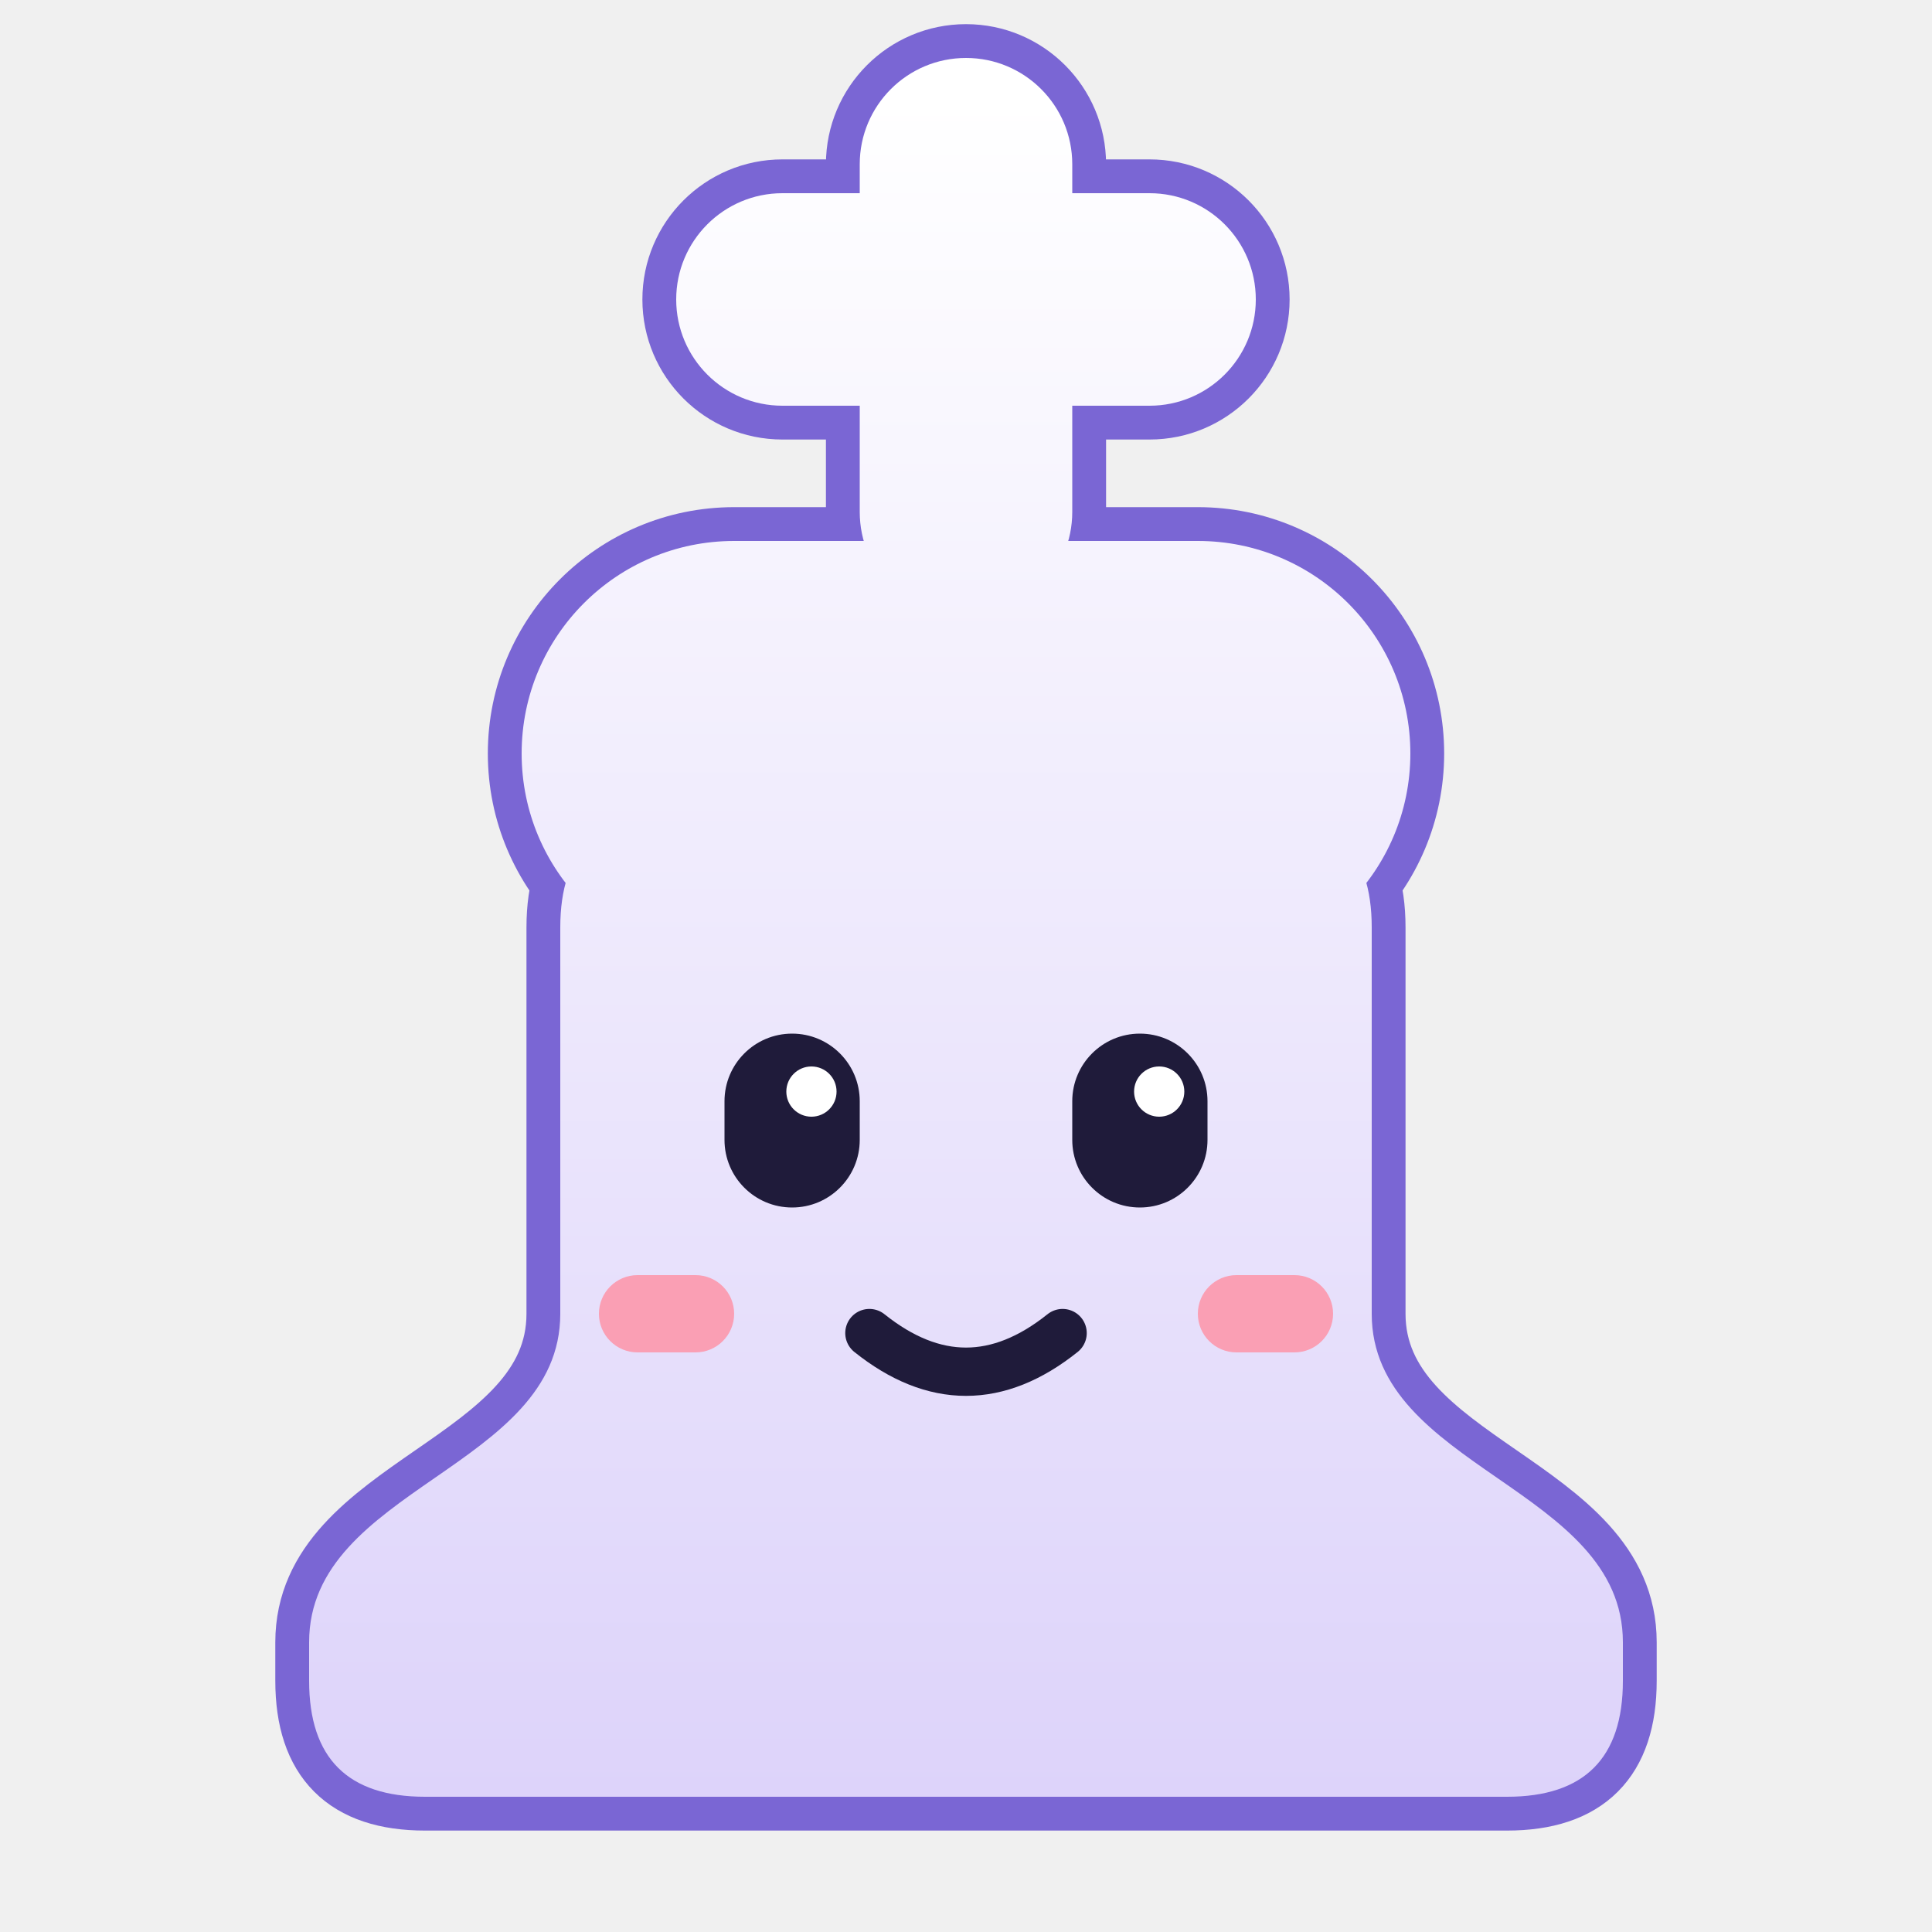
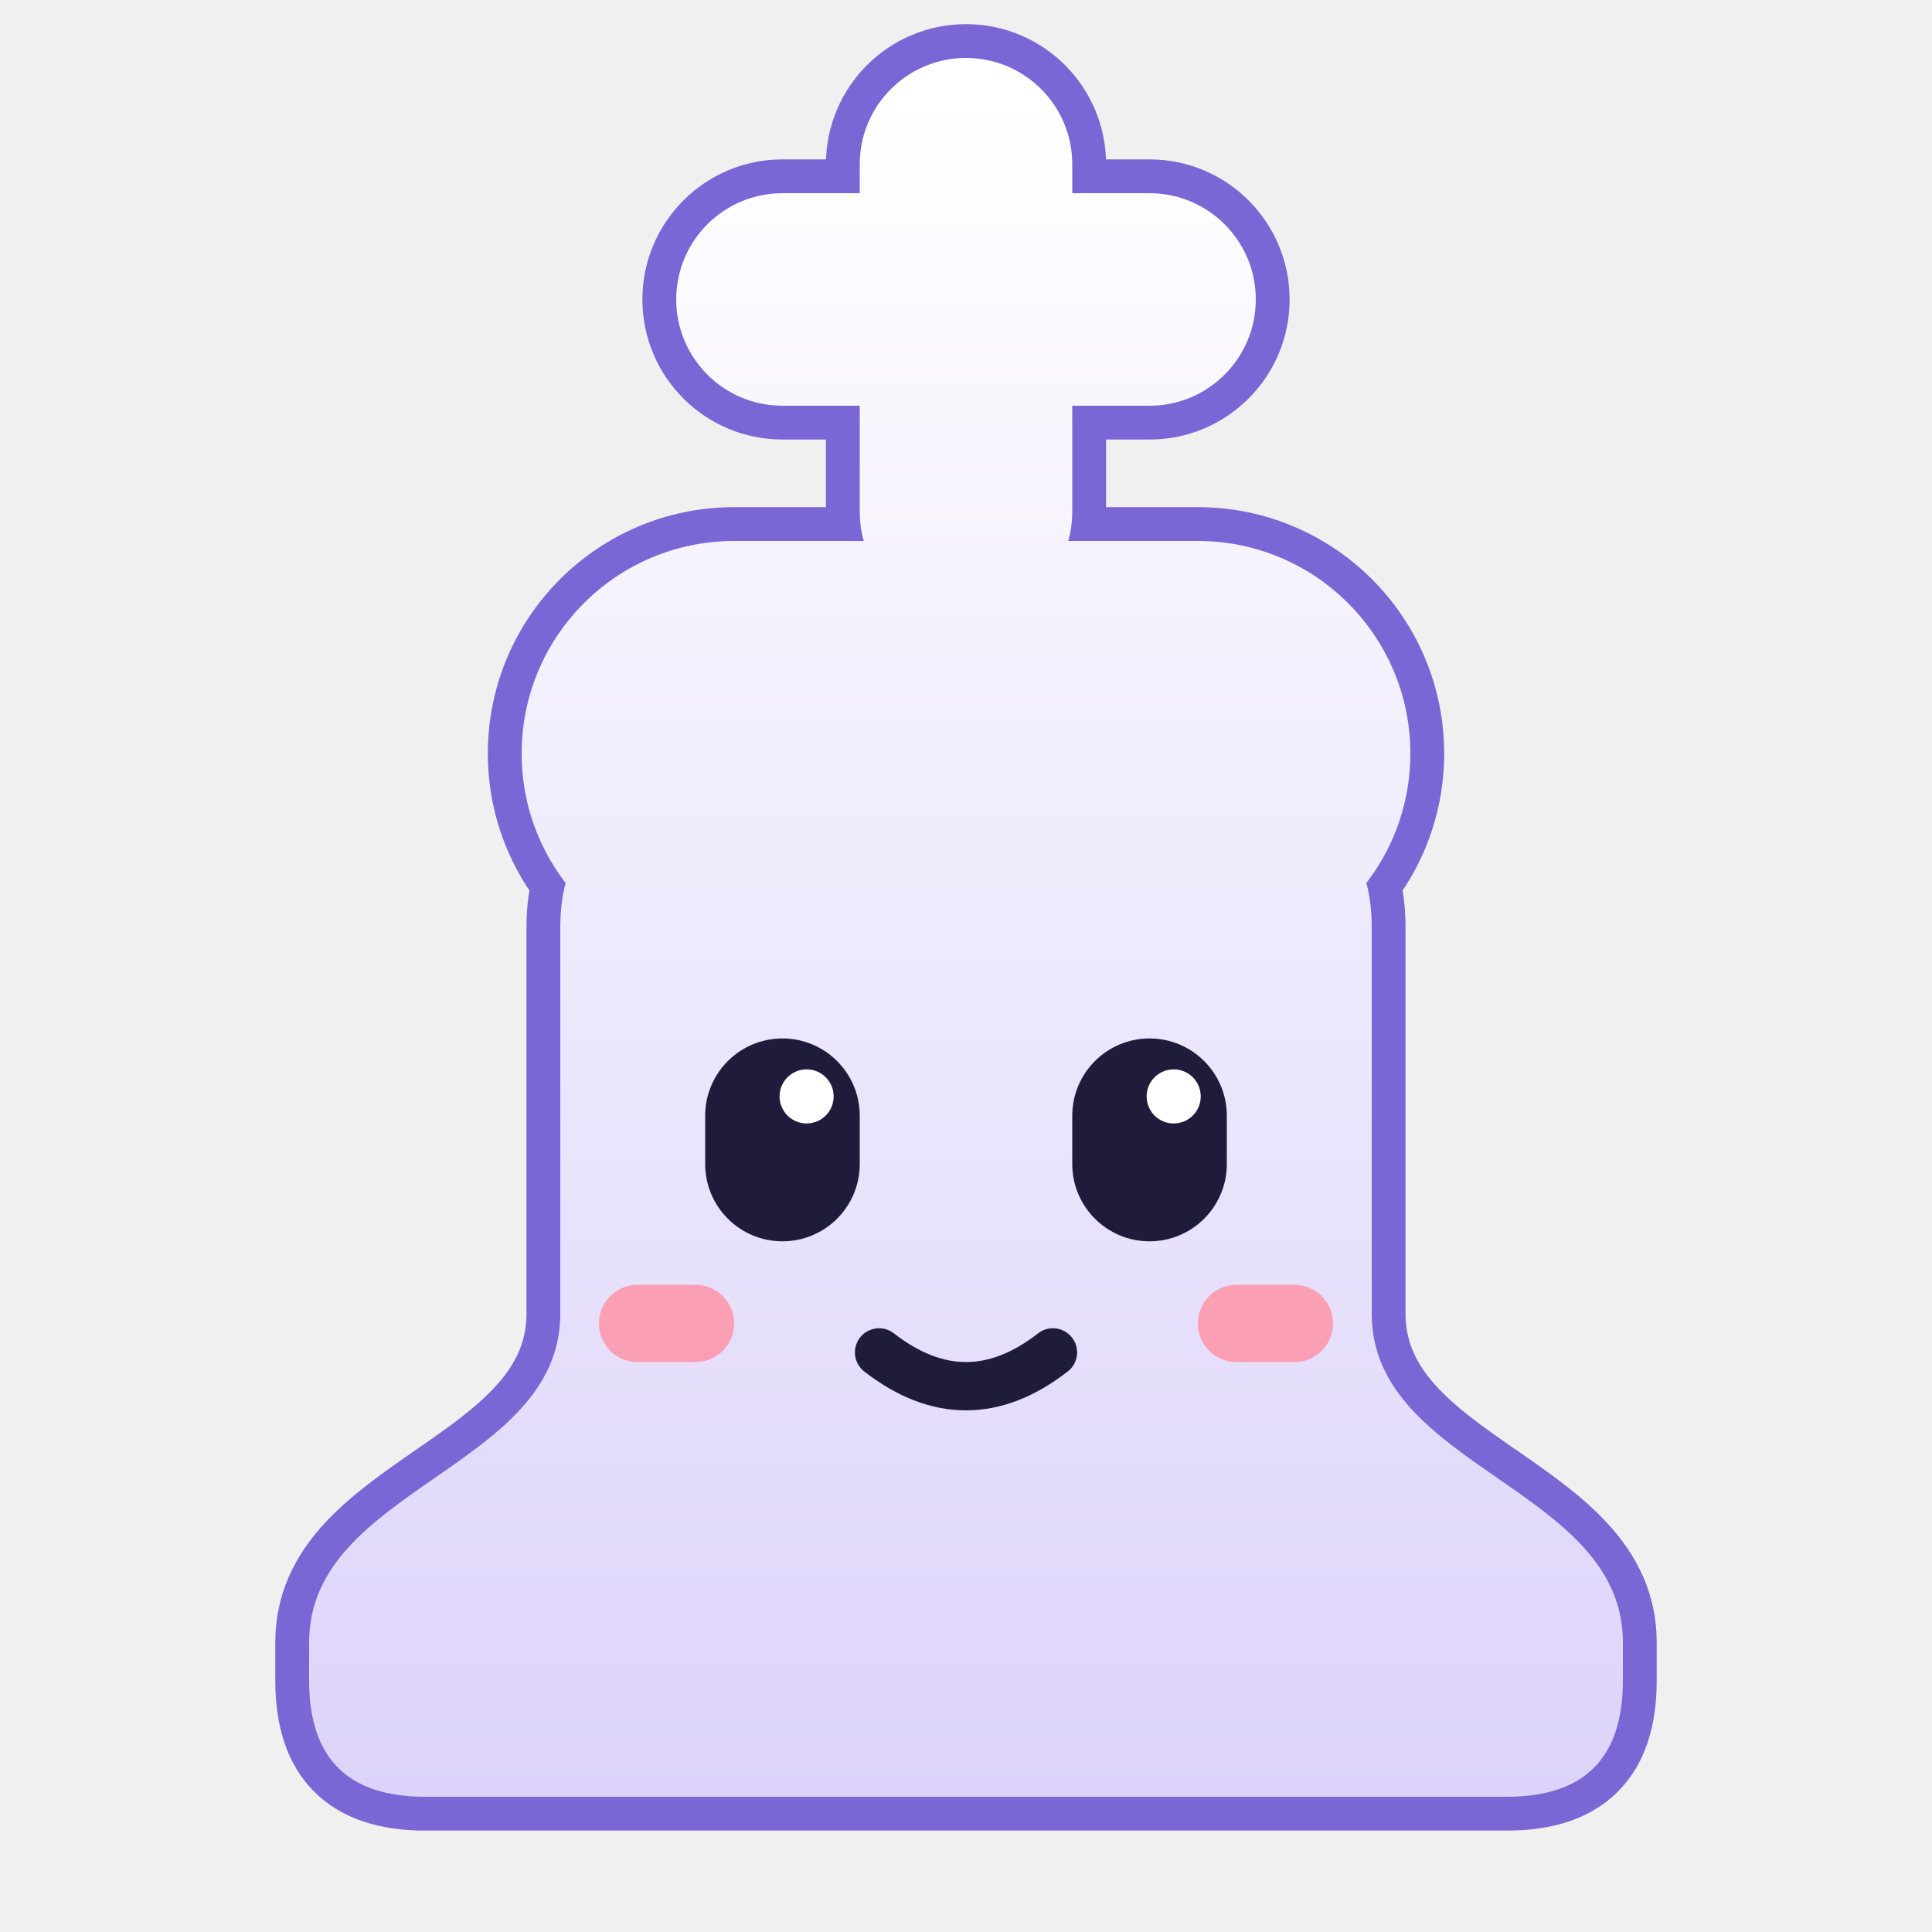
<svg xmlns="http://www.w3.org/2000/svg" xmlns:xlink="http://www.w3.org/1999/xlink" viewBox="0 0 200 200" width="100" height="100">
  <defs>
    <g id="swk">
      <path d="M58 96 Q58 84 70 84 H130 Q142 84 142 96 V136 C142 152 168 154 168 170 V174 Q168 186 156 186 H44 Q32 186 32 174 V170 C32 154 58 152 58 136Z" />
      <rect x="89" y="6" width="22" height="58" rx="11" />
      <rect x="70" y="20" width="60" height="22" rx="11" />
      <rect x="54" y="56" width="92" height="44" rx="22" />
    </g>
    <linearGradient id="gwk" gradientUnits="userSpaceOnUse" x1="0" y1="10" x2="0" y2="186">
      <stop offset="0" stop-color="#ffffff" />
      <stop offset="1" stop-color="#ddd3fa" />
    </linearGradient>
    <radialGradient id="lwk" cx="0.32" cy="0.2" r="0.62">
      <stop offset="0" stop-color="#fff" stop-opacity="0.6" />
      <stop offset="1" stop-color="#fff" stop-opacity="0" />
    </radialGradient>
    <linearGradient id="dwk" gradientUnits="userSpaceOnUse" x1="0" y1="140" x2="0" y2="186">
      <stop offset="0" stop-color="#1f1b3a" stop-opacity="0" />
      <stop offset="1" stop-color="#1f1b3a" stop-opacity="0.16" />
    </linearGradient>
    <clipPath id="cwk">
      <use xlink:href="#swk" />
    </clipPath>
  </defs>
  <use xlink:href="#swk" fill="#7a66d4" stroke="#7a66d4" stroke-width="7" stroke-linejoin="round" />
  <use xlink:href="#swk" fill="url(#gwk)" />
  <g clip-path="url(#cwk)">
    <rect width="200" height="200" fill="url(#lwk)" />
    <rect y="140" width="200" height="60" fill="url(#dwk)" />
  </g>
-   <rect x="75" y="107" width="14" height="18" rx="7" fill="#1f1b3a" />
-   <circle cx="84" cy="113" r="2.6" fill="#fff" />
-   <rect x="111" y="107" width="14" height="18" rx="7" fill="#1f1b3a" />
-   <circle cx="120" cy="113" r="2.6" fill="#fff" />
-   <rect x="62" y="132" width="14" height="8" rx="4" fill="#ff8fa3" opacity="0.8" />
-   <rect x="124" y="132" width="14" height="8" rx="4" fill="#ff8fa3" opacity="0.8" />
-   <path d="M90 138 Q100 146 110 138" fill="none" stroke="#1f1b3a" stroke-width="5" stroke-linecap="round" />
+   <rect x="73" y="107.5" width="16" height="21" rx="8" fill="#1f1b3a" />
+   <circle cx="83.5" cy="113.5" r="2.8" fill="#fff" />
+   <rect x="111" y="107.5" width="16" height="21" rx="8" fill="#1f1b3a" />
+   <circle cx="121.5" cy="113.5" r="2.8" fill="#fff" />
+   <rect x="62" y="133" width="14" height="8" rx="4" fill="#ff8fa3" opacity="0.8" />
+   <rect x="124" y="133" width="14" height="8" rx="4" fill="#ff8fa3" opacity="0.8" />
+   <path d="M91 140 Q100 147 109 140" fill="none" stroke="#1f1b3a" stroke-width="5" stroke-linecap="round" stroke-linejoin="round" />
</svg>
